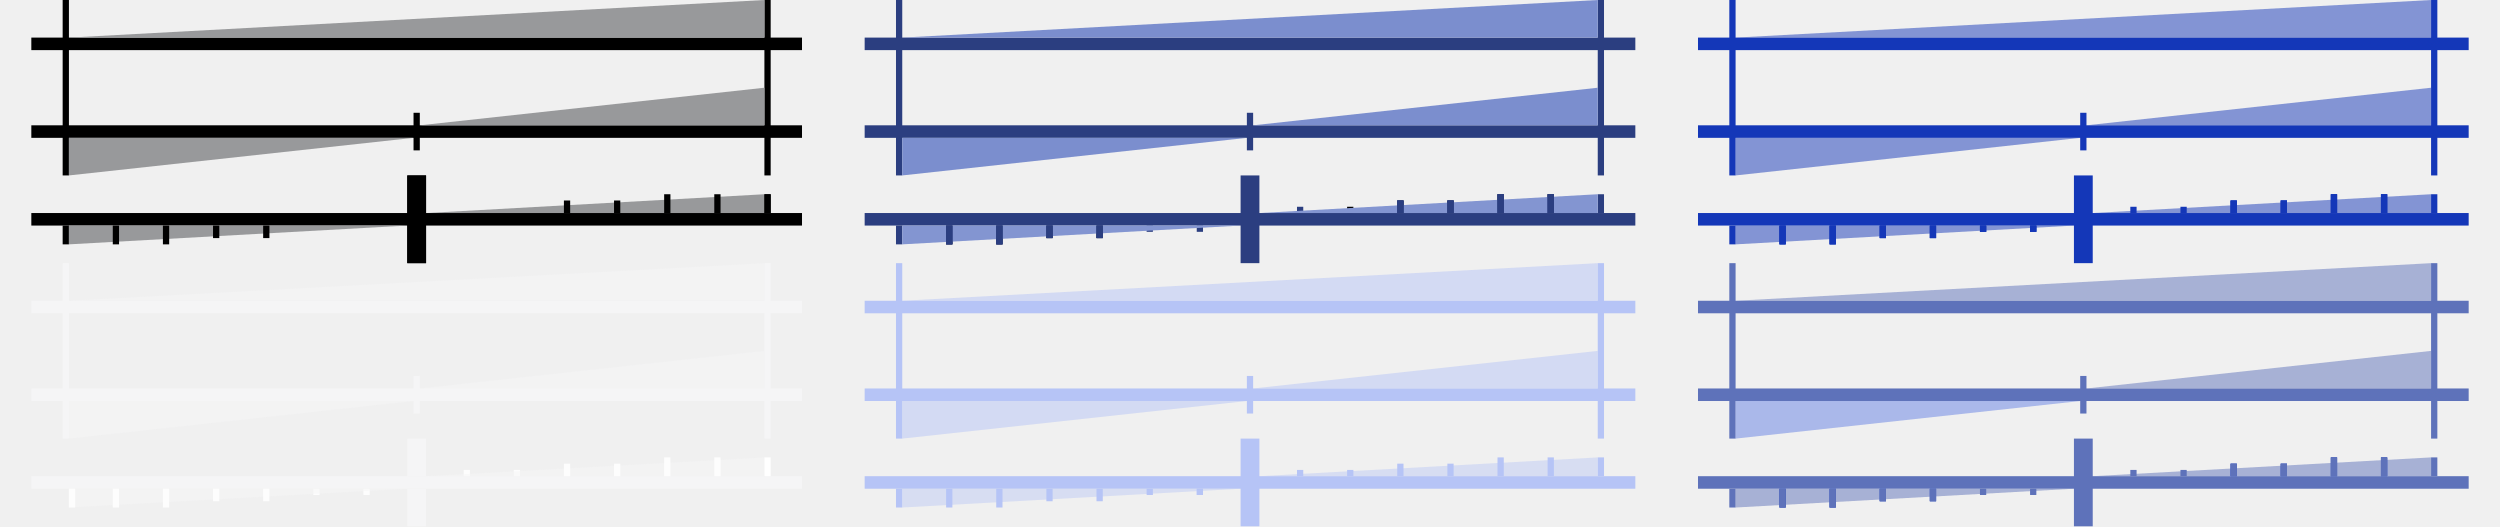
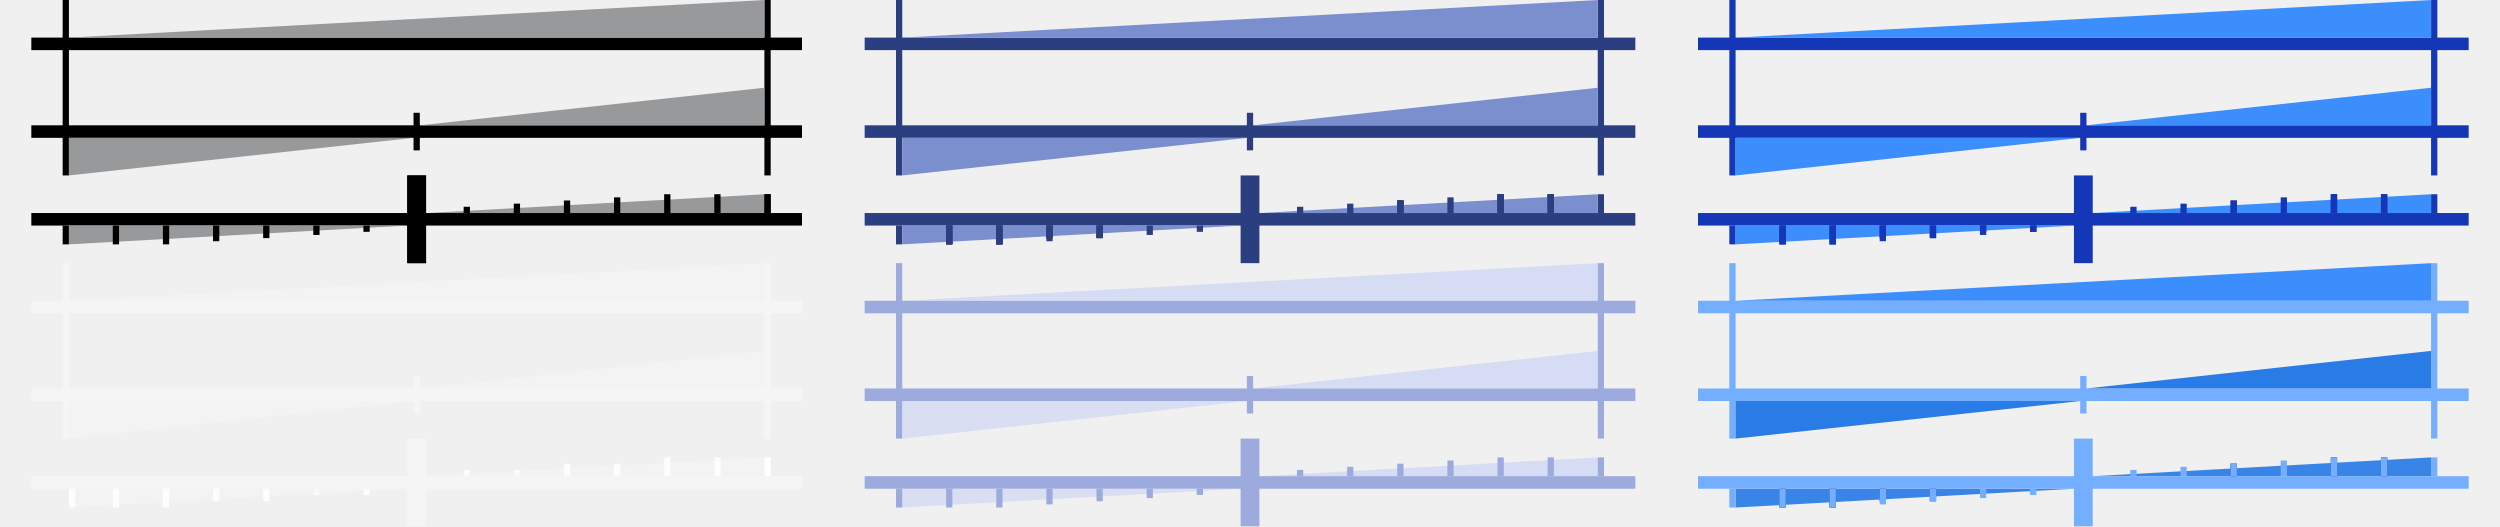
- <svg xmlns="http://www.w3.org/2000/svg" width="399px" height="84px" viewBox="0 0 399 84" version="1.1">
+ <svg xmlns="http://www.w3.org/2000/svg" width="399px" height="84px" viewBox="0 0 399 84" version="1.1" id="svg435">
+   <defs id="defs439" />
  <g id="bmp00154" stroke="none" stroke-width="1" fill="none" fill-rule="evenodd">
-     <polygon id="Triangle" fill="#5E72BA" opacity="0.5" points="334 76 388 73 388 76" />
-     <polygon id="Triangle" fill="#5E72BA" opacity="0.5" points="331 78 277 81 277 78" />
-     <polygon id="Triangle" fill="#B6C4F6" opacity="0.424" points="201 76 255 73 255 76" />
-     <polygon id="Triangle" fill="#B6C4F6" opacity="0.424" points="198 78 144 81 144 78" />
+     <polygon id="Triangle" fill="#297be6" opacity="0.7" points="334 76 388 73 388 76" style="opacity:0.92" />
+     <polygon id="polygon3" fill="#297be6" opacity="0.7" points="331 78 277 81 277 78" style="opacity:0.92" />
+     <polygon id="polygon5" fill="#B6C4F6" opacity="0.424" points="201 76 255 73 255 76" style="opacity:0.45" />
+     <polygon id="polygon7" fill="#B6C4F6" opacity="0.424" points="198 78 144 81 144 78" style="opacity:0.4" />
    <rect id="Rectangle" fill="#000000" x="10" y="36" width="1" height="3" />
-     <rect id="Rectangle" fill="#000000" x="5" y="34" width="123" height="2" />
-     <polygon id="Triangle" fill="#98999B" points="68 34 122 31 122 34" />
-     <polygon id="Triangle" fill="#98999B" points="65 36 11 39 11 36" />
-     <rect id="Rectangle" fill="#000000" x="65" y="28" width="3" height="14" />
-     <rect id="Rectangle" fill="#000000" x="18" y="36" width="1" height="3" />
-     <rect id="Rectangle" fill="#000000" x="26" y="36" width="1" height="3" />
-     <rect id="Rectangle" fill="#000000" x="34" y="36" width="1" height="2" />
-     <rect id="Rectangle" fill="#000000" x="42" y="36" width="1" height="2" />
-     <rect id="Rectangle" fill="#000000" x="90" y="32" width="1" height="2" />
-     <rect id="Rectangle" fill="#000000" x="98" y="32" width="1" height="2" />
-     <rect id="Rectangle" fill="#000000" x="106" y="31" width="1" height="3" />
-     <rect id="Rectangle" fill="#000000" x="114" y="31" width="1" height="3" />
-     <rect id="Rectangle" fill="#000000" x="122" y="31" width="1" height="3" />
-     <rect id="Rectangle" fill="#000000" x="65" y="28" width="3" height="14" />
-     <rect id="Rectangle" fill="#000000" x="122" y="31" width="1" height="3" />
-     <rect id="Rectangle" fill="#000000" x="5" y="20" width="123" height="2" />
-     <rect id="Rectangle" fill="#000000" x="66" y="18" width="1" height="6" />
-     <rect id="Rectangle" fill="#000000" x="122" y="0" width="1" height="28" />
-     <rect id="Rectangle" fill="#000000" x="5" y="6" width="123" height="2" />
-     <rect id="Rectangle" fill="#000000" x="10" y="0" width="1" height="28" />
-     <polygon id="Triangle" fill="#98999B" transform="translate(66.5, 3) rotate(-90) translate(-66.5, -3) " points="63.5 -52.5 69.5 58.5 63.5 58.5" />
-     <polygon id="Triangle" fill="#98999B" transform="translate(94.5, 17) rotate(-90) translate(-94.5, -17) " points="91.5 -10.5 97.5 44.5 91.5 44.5" />
-     <polygon id="Triangle" fill="#98999B" transform="translate(38.5, 25) rotate(-270) translate(-38.5, -25) " points="35.5 -2.5 41.5 52.5 35.5 52.5" />
-     <rect id="Rectangle" fill-opacity="0.854" fill="#FFFFFF" x="50" y="78" width="1" height="1" />
-     <rect id="Rectangle" fill-opacity="0.854" fill="#FFFFFF" x="58" y="78" width="1" height="1" />
-     <rect id="Rectangle" fill-opacity="0.854" fill="#FFFFFF" x="74" y="75" width="1" height="1" />
-     <rect id="Rectangle" fill-opacity="0.854" fill="#FFFFFF" x="82" y="75" width="1" height="1" />
-     <rect id="Rectangle" fill="#F5F5F6" x="5" y="76" width="123" height="2" />
-     <rect id="Rectangle" fill="#F5F5F6" x="65" y="70" width="3" height="6" />
-     <rect id="Rectangle" fill="#F5F5F6" x="65" y="78" width="3" height="6" />
-     <polygon id="Triangle" fill="#F5F5F6" opacity="0.504" points="68 76 122 73 122 76" />
-     <polygon id="Triangle" fill="#F5F5F6" opacity="0.504" points="65 78 11 81 11 78" />
-     <rect id="Rectangle" fill-opacity="0.854" fill="#FFFFFF" x="18" y="78" width="1" height="3" />
-     <rect id="Rectangle" fill-opacity="0.854" fill="#FFFFFF" x="11" y="78" width="1" height="3" />
-     <rect id="Rectangle" fill-opacity="0.854" fill="#FFFFFF" x="26" y="78" width="1" height="3" />
-     <rect id="Rectangle" fill-opacity="0.854" fill="#FFFFFF" x="34" y="78" width="1" height="2" />
-     <rect id="Rectangle" fill-opacity="0.854" fill="#FFFFFF" x="42" y="78" width="1" height="2" />
-     <rect id="Rectangle" fill-opacity="0.854" fill="#FFFFFF" x="90" y="74" width="1" height="2" />
-     <rect id="Rectangle" fill-opacity="0.854" fill="#FFFFFF" x="98" y="74" width="1" height="2" />
-     <rect id="Rectangle" fill-opacity="0.854" fill="#FFFFFF" x="106" y="73" width="1" height="3" />
-     <rect id="Rectangle" fill-opacity="0.854" fill="#FFFFFF" x="114" y="73" width="1" height="3" />
-     <rect id="Rectangle" fill="#FFFFFF" x="122" y="73" width="1" height="3" />
-     <rect id="Rectangle" fill="#F5F5F6" x="5" y="62" width="123" height="2" />
-     <rect id="Rectangle" fill="#F5F5F6" x="66" y="60" width="1" height="6" />
-     <rect id="Rectangle" fill="#F5F5F6" x="122" y="42" width="1" height="28" />
-     <rect id="Rectangle" fill="#F5F5F6" x="5" y="48" width="123" height="2" />
-     <rect id="Rectangle" fill="#F5F5F6" x="10" y="42" width="1" height="28" />
-     <polygon id="Triangle" fill="#F5F5F6" opacity="0.504" transform="translate(66.5, 45) rotate(-90) translate(-66.5, -45) " points="63.5 -10.5 69.5 100.5 63.5 100.5" />
-     <polygon id="Triangle" fill="#F5F5F6" opacity="0.504" transform="translate(94.5, 59) rotate(-90) translate(-94.5, -59) " points="91.5 31.5 97.5 86.5 91.5 86.5" />
-     <polygon id="Triangle" fill="#F5F5F6" opacity="0.504" transform="translate(38.5, 67) rotate(-270) translate(-38.5, -67) " points="35.5 39.5 41.5 94.5 35.5 94.5" />
-     <rect id="Rectangle" fill="#2B3E80" x="143" y="36" width="1" height="3" />
-     <rect id="Rectangle" fill="#2B3E80" x="183" y="36" width="1" height="1" />
-     <rect id="Rectangle" fill="#2B3E80" x="191" y="36" width="1" height="1" />
-     <rect id="Rectangle" fill="#2B3E80" x="207" y="33" width="1" height="1" />
-     <rect id="Rectangle" fill="#000000" x="215" y="33" width="1" height="1" />
-     <rect id="Rectangle" fill="#2B3E80" x="138" y="34" width="123" height="2" />
-     <rect id="Rectangle" fill="#2B3E80" x="198" y="28" width="3" height="14" />
-     <rect id="Rectangle" fill="#000000" x="151" y="36" width="1" height="3" />
-     <rect id="Rectangle" fill="#000000" x="159" y="36" width="1" height="3" />
-     <rect id="Rectangle" fill="#000000" x="167" y="36" width="1" height="2" />
-     <rect id="Rectangle" fill="#000000" x="175" y="36" width="1" height="2" />
-     <rect id="Rectangle" fill="#000000" x="223" y="32" width="1" height="2" />
-     <rect id="Rectangle" fill="#000000" x="231" y="32" width="1" height="2" />
-     <rect id="Rectangle" fill="#000000" x="239" y="31" width="1" height="3" />
-     <rect id="Rectangle" fill="#000000" x="247" y="31" width="1" height="3" />
-     <rect id="Rectangle" fill="#2B3E80" x="255" y="31" width="1" height="3" />
-     <polygon id="Triangle" fill="#8395D1" points="201 34 255 31 255 34" />
-     <polygon id="Triangle" fill="#8395D1" points="198 36 144 39 144 36" />
-     <rect id="Rectangle" fill="#2B3E80" x="138" y="20" width="123" height="2" />
-     <rect id="Rectangle" fill="#2B3E80" x="199" y="18" width="1" height="6" />
-     <rect id="Rectangle" fill="#2B3E80" x="255" y="0" width="1" height="28" />
-     <rect id="Rectangle" fill="#2B3E80" x="138" y="6" width="123" height="2" />
-     <rect id="Rectangle" fill="#2B3E80" x="143" y="0" width="1" height="28" />
-     <polygon id="Triangle" fill="#7B8ECE" transform="translate(199.5, 3) rotate(-90) translate(-199.5, -3) " points="196.5 -52.5 202.5 58.5 196.5 58.5" />
-     <polygon id="Triangle" fill="#7B8ECE" transform="translate(227.5, 17) rotate(-90) translate(-227.5, -17) " points="224.5 -10.5 230.5 44.5 224.5 44.5" />
-     <polygon id="Triangle" fill="#7B8ECE" transform="translate(171.5, 25) rotate(-270) translate(-171.5, -25) " points="168.5 -2.5 174.5 52.5 168.5 52.5" />
-     <rect id="Rectangle" fill="#B6C4F6" x="143" y="78" width="1" height="3" />
-     <rect id="Rectangle" fill="#C1CEFF" x="191" y="78" width="1" height="1" />
-     <rect id="Rectangle" fill="#B6C4F6" x="207" y="75" width="1" height="1" />
-     <rect id="Rectangle" fill="#B6C4F6" x="215" y="75" width="1" height="1" />
-     <rect id="Rectangle" fill="#B6C4F6" x="138" y="76" width="123" height="2" />
-     <rect id="Rectangle" fill="#B6C4F6" x="198" y="70" width="3" height="14" />
-     <rect id="Rectangle" fill="#B6C4F6" x="255" y="73" width="1" height="3" />
-     <rect id="Rectangle" fill="#B6C4F6" x="151" y="78" width="1" height="3" />
-     <rect id="Rectangle" fill="#B6C4F6" x="159" y="78" width="1" height="3" />
-     <rect id="Rectangle" fill="#B6C4F6" x="167" y="78" width="1" height="2" />
-     <rect id="Rectangle" fill="#B6C4F6" x="175" y="78" width="1" height="2" />
-     <rect id="Rectangle" fill="#B6C4F6" x="191" y="78" width="1" height="1" />
-     <rect id="Rectangle" fill="#B6C4F6" x="183" y="78" width="1" height="1" />
-     <rect id="Rectangle" fill="#B6C4F6" x="223" y="74" width="1" height="2" />
-     <rect id="Rectangle" fill="#B6C4F6" x="231" y="74" width="1" height="2" />
-     <rect id="Rectangle" fill="#B6C4F6" x="239" y="73" width="1" height="3" />
-     <rect id="Rectangle" fill="#B6C4F6" x="247" y="73" width="1" height="3" />
-     <rect id="Rectangle" fill="#B6C4F6" x="138" y="62" width="123" height="2" />
-     <rect id="Rectangle" fill="#B6C4F6" x="199" y="60" width="1" height="6" />
-     <rect id="Rectangle" fill="#B6C4F6" x="255" y="42" width="1" height="28" />
-     <rect id="Rectangle" fill="#B6C4F6" x="138" y="48" width="123" height="2" />
-     <rect id="Rectangle" fill="#B6C4F6" x="143" y="42" width="1" height="28" />
-     <polygon id="Triangle" fill="#B6C4F6" opacity="0.498" transform="translate(199.5, 45) rotate(-90) translate(-199.5, -45) " points="196.5 -10.5 202.5 100.5 196.5 100.5" />
-     <polygon id="Triangle" fill="#B6C4F6" opacity="0.498" transform="translate(227.5, 59) rotate(-90) translate(-227.5, -59) " points="224.5 31.5 230.5 86.5 224.5 86.5" />
-     <polygon id="Triangle" fill="#B6C4F6" opacity="0.498" transform="translate(171.5, 67) rotate(-270) translate(-171.5, -67) " points="168.5 39.5 174.5 94.5 168.5 94.5" />
-     <rect id="Rectangle" fill="#5E72BA" x="276" y="78" width="1" height="3" />
-     <rect id="Rectangle" fill="#5E72BA" x="388" y="73" width="1" height="3" />
-     <rect id="Rectangle" fill="#5E72BA" x="316" y="78" width="1" height="1" />
-     <rect id="Rectangle" fill="#5E72BA" x="324" y="78" width="1" height="1" />
-     <rect id="Rectangle" fill="#5E72BA" x="340" y="75" width="1" height="1" />
-     <rect id="Rectangle" fill="#5E72BA" x="348" y="75" width="1" height="1" />
-     <rect id="Rectangle" fill="#5E72BA" x="271" y="76" width="123" height="2" />
-     <rect id="Rectangle" fill="#5E72BA" x="271" y="62" width="123" height="2" />
-     <rect id="Rectangle" fill="#5E72BA" x="332" y="60" width="1" height="6" />
-     <rect id="Rectangle" fill="#5E72BA" x="388" y="42" width="1" height="28" />
-     <rect id="Rectangle" fill="#5E72BA" x="271" y="48" width="123" height="2" />
-     <rect id="Rectangle" fill="#5E72BA" x="276" y="42" width="1" height="28" />
-     <polygon id="Triangle" fill="#5E72BA" opacity="0.5" transform="translate(332.5, 45) rotate(-90) translate(-332.5, -45) " points="329.5 -10.5 335.5 100.5 329.5 100.5" />
-     <polygon id="Triangle" fill="#5E72BA" opacity="0.5" transform="translate(360.5, 59) rotate(-90) translate(-360.5, -59) " points="357.5 31.5 363.5 86.5 357.5 86.5" />
-     <polygon id="Triangle" fill="#637FE3" opacity="0.5" transform="translate(304.5, 67) rotate(-270) translate(-304.5, -67) " points="301.5 39.5 307.5 94.5 301.5 94.5" />
-     <rect id="Rectangle" fill="#1437B8" x="276" y="36" width="1" height="3" />
-     <rect id="Rectangle" fill="#C1CEFF" x="324" y="36" width="1" height="1" />
-     <rect id="Rectangle" fill="#1437B8" x="340" y="33" width="1" height="1" />
-     <rect id="Rectangle" fill="#1437B8" x="348" y="33" width="1" height="1" />
-     <rect id="Rectangle" fill="#1437B8" x="271" y="34" width="123" height="2" />
-     <rect id="Rectangle" fill="#1437B8" x="331" y="28" width="3" height="14" />
-     <rect id="Rectangle" fill="#5E72BA" x="331" y="70" width="3" height="14" />
-     <rect id="Rectangle" fill="#1437B8" x="388" y="31" width="1" height="3" />
-     <polygon id="Triangle" fill="#1437B8" opacity="0.494" points="334 34 388 31 388 34" />
-     <polygon id="Triangle" fill="#1437B8" opacity="0.494" points="331 36 277 39 277 36" />
-     <rect id="Rectangle" fill="#1437B8" x="271" y="20" width="123" height="2" />
-     <rect id="Rectangle" fill="#1437B8" x="332" y="18" width="1" height="6" />
-     <rect id="Rectangle" fill="#1437B8" x="388" y="0" width="1" height="28" />
-     <rect id="Rectangle" fill="#1437B8" x="271" y="6" width="123" height="2" />
-     <rect id="Rectangle" fill="#1437B8" x="276" y="0" width="1" height="28" />
-     <polygon id="Triangle" fill="#1437B8" opacity="0.494" transform="translate(332.5, 3) rotate(-90) translate(-332.5, -3) " points="329.5 -52.5 335.5 58.5 329.5 58.5" />
-     <polygon id="Triangle" fill="#1437B8" opacity="0.494" transform="translate(360.5, 17) rotate(-90) translate(-360.5, -17) " points="357.5 -10.5 363.5 44.5 357.5 44.5" />
-     <polygon id="Triangle" fill="#1437B8" opacity="0.494" transform="translate(304.5, 25) rotate(-270) translate(-304.5, -25) " points="301.5 -2.5 307.5 52.5 301.5 52.5" />
-     <rect id="Rectangle" fill="#1437B8" x="284" y="36" width="1" height="3" />
-     <rect id="Rectangle" fill="#1437B8" x="292" y="36" width="1" height="3" />
-     <rect id="Rectangle" fill="#1437B8" x="300" y="36" width="1" height="2" />
-     <rect id="Rectangle" fill="#1437B8" x="308" y="36" width="1" height="2" />
-     <rect id="Rectangle" fill="#1437B8" x="324" y="36" width="1" height="1" />
-     <rect id="Rectangle" fill="#1437B8" x="316" y="36" width="1" height="1" />
-     <rect id="Rectangle" fill="#1437B8" x="356" y="32" width="1" height="2" />
-     <rect id="Rectangle" fill="#1437B8" x="364" y="32" width="1" height="2" />
-     <rect id="Rectangle" fill="#1437B8" x="372" y="31" width="1" height="3" />
-     <rect id="Rectangle" fill="#1437B8" x="380" y="31" width="1" height="3" />
-     <rect id="Rectangle" fill="#1437B8" x="284" y="36" width="1" height="3" />
-     <rect id="Rectangle" fill="#1437B8" x="292" y="36" width="1" height="3" />
-     <rect id="Rectangle" fill="#1437B8" x="300" y="36" width="1" height="2" />
-     <rect id="Rectangle" fill="#1437B8" x="308" y="36" width="1" height="2" />
-     <rect id="Rectangle" fill="#1437B8" x="324" y="36" width="1" height="1" />
-     <rect id="Rectangle" fill="#1437B8" x="316" y="36" width="1" height="1" />
-     <rect id="Rectangle" fill="#1437B8" x="356" y="32" width="1" height="2" />
-     <rect id="Rectangle" fill="#1437B8" x="364" y="32" width="1" height="2" />
-     <rect id="Rectangle" fill="#1437B8" x="372" y="31" width="1" height="3" />
-     <rect id="Rectangle" fill="#1437B8" x="380" y="31" width="1" height="3" />
-     <rect id="Rectangle" fill="#1437B8" x="284" y="36" width="1" height="3" />
-     <rect id="Rectangle" fill="#1437B8" x="292" y="36" width="1" height="3" />
-     <rect id="Rectangle" fill="#1437B8" x="300" y="36" width="1" height="2" />
-     <rect id="Rectangle" fill="#1437B8" x="308" y="36" width="1" height="2" />
-     <rect id="Rectangle" fill="#1437B8" x="324" y="36" width="1" height="1" />
-     <rect id="Rectangle" fill="#1437B8" x="316" y="36" width="1" height="1" />
-     <rect id="Rectangle" fill="#1437B8" x="356" y="32" width="1" height="2" />
-     <rect id="Rectangle" fill="#1437B8" x="364" y="32" width="1" height="2" />
-     <rect id="Rectangle" fill="#1437B8" x="372" y="31" width="1" height="3" />
-     <rect id="Rectangle" fill="#1437B8" x="380" y="31" width="1" height="3" />
-     <rect id="Rectangle" fill="#2B3E80" x="151" y="36" width="1" height="3" />
-     <rect id="Rectangle" fill="#2B3E80" x="159" y="36" width="1" height="3" />
-     <rect id="Rectangle" fill="#2B3E80" x="167" y="36" width="1" height="2" />
-     <rect id="Rectangle" fill="#2B3E80" x="175" y="36" width="1" height="2" />
-     <rect id="Rectangle" fill="#2B3E80" x="223" y="32" width="1" height="2" />
-     <rect id="Rectangle" fill="#2B3E80" x="231" y="32" width="1" height="2" />
-     <rect id="Rectangle" fill="#2B3E80" x="239" y="31" width="1" height="3" />
-     <rect id="Rectangle" fill="#2B3E80" x="247" y="31" width="1" height="3" />
-     <rect id="Rectangle" fill="#2B3E80" x="151" y="36" width="1" height="3" />
-     <rect id="Rectangle" fill="#2B3E80" x="159" y="36" width="1" height="3" />
-     <rect id="Rectangle" fill="#2B3E80" x="167" y="36" width="1" height="2" />
-     <rect id="Rectangle" fill="#2B3E80" x="175" y="36" width="1" height="2" />
-     <rect id="Rectangle" fill="#2B3E80" x="223" y="32" width="1" height="2" />
-     <rect id="Rectangle" fill="#2B3E80" x="231" y="32" width="1" height="2" />
-     <rect id="Rectangle" fill="#2B3E80" x="239" y="31" width="1" height="3" />
-     <rect id="Rectangle" fill="#2B3E80" x="247" y="31" width="1" height="3" />
-     <rect id="Rectangle" fill="#2B3E80" x="151" y="36" width="1" height="3" />
-     <rect id="Rectangle" fill="#2B3E80" x="159" y="36" width="1" height="3" />
-     <rect id="Rectangle" fill="#2B3E80" x="167" y="36" width="1" height="2" />
-     <rect id="Rectangle" fill="#2B3E80" x="175" y="36" width="1" height="2" />
-     <rect id="Rectangle" fill="#2B3E80" x="223" y="32" width="1" height="2" />
-     <rect id="Rectangle" fill="#2B3E80" x="231" y="32" width="1" height="2" />
-     <rect id="Rectangle" fill="#2B3E80" x="239" y="31" width="1" height="3" />
-     <rect id="Rectangle" fill="#2B3E80" x="247" y="31" width="1" height="3" />
-     <rect id="Rectangle" fill="#405CBF" x="284" y="78" width="1" height="3" />
-     <rect id="Rectangle" fill="#405CBF" x="292" y="78" width="1" height="3" />
-     <rect id="Rectangle" fill="#405CBF" x="300" y="78" width="1" height="2" />
-     <rect id="Rectangle" fill="#405CBF" x="308" y="78" width="1" height="2" />
-     <rect id="Rectangle" fill="#405CBF" x="356" y="74" width="1" height="2" />
-     <rect id="Rectangle" fill="#405CBF" x="364" y="74" width="1" height="2" />
-     <rect id="Rectangle" fill="#405CBF" x="372" y="73" width="1" height="3" />
-     <rect id="Rectangle" fill="#405CBF" x="380" y="73" width="1" height="3" />
-     <rect id="Rectangle" fill="#405CBF" x="284" y="78" width="1" height="3" />
-     <rect id="Rectangle" fill="#405CBF" x="292" y="78" width="1" height="3" />
-     <rect id="Rectangle" fill="#405CBF" x="300" y="78" width="1" height="2" />
-     <rect id="Rectangle" fill="#405CBF" x="308" y="78" width="1" height="2" />
-     <rect id="Rectangle" fill="#405CBF" x="356" y="74" width="1" height="2" />
-     <rect id="Rectangle" fill="#405CBF" x="364" y="74" width="1" height="2" />
-     <rect id="Rectangle" fill="#405CBF" x="372" y="73" width="1" height="3" />
-     <rect id="Rectangle" fill="#405CBF" x="380" y="73" width="1" height="3" />
-     <rect id="Rectangle" fill="#5E72BA" x="284" y="78" width="1" height="3" />
-     <rect id="Rectangle" fill="#5E72BA" x="292" y="78" width="1" height="3" />
-     <rect id="Rectangle" fill="#5E72BA" x="300" y="78" width="1" height="2" />
-     <rect id="Rectangle" fill="#5E72BA" x="308" y="78" width="1" height="2" />
-     <rect id="Rectangle" fill="#5E72BA" x="356" y="74" width="1" height="2" />
-     <rect id="Rectangle" fill="#5E72BA" x="364" y="74" width="1" height="2" />
-     <rect id="Rectangle" fill="#5E72BA" x="372" y="73" width="1" height="3" />
-     <rect id="Rectangle" fill="#5E72BA" x="380" y="73" width="1" height="3" />
+     <rect id="rect10" fill="#000000" x="5" y="34" width="123" height="2" />
+     <polygon id="polygon12" fill="#98999B" points="68 34 122 31 122 34" />
+     <polygon id="polygon14" fill="#98999B" points="65 36 11 39 11 36" />
+     <rect id="rect16" fill="#000000" x="65" y="28" width="3" height="14" />
+     <rect id="rect18" fill="#000000" x="18" y="36" width="1" height="3" />
+     <rect id="rect20" fill="#000000" x="26" y="36" width="1" height="3" />
+     <rect id="rect22" x="34" y="36" width="1" height="2.5" style="fill:#000000" />
+     <rect id="rect24" fill="#000000" x="42" y="36" width="1" height="2" />
+     <rect id="rect26" fill="#000000" x="90" y="32" width="1" height="2" />
+     <rect id="rect28" x="98" y="31.5" width="1" height="2.5" style="fill:#000000" />
+     <rect id="rect30" fill="#000000" x="106" y="31" width="1" height="3" />
+     <rect id="rect32" fill="#000000" x="114" y="31" width="1" height="3" />
+     <rect id="rect34" fill="#000000" x="122" y="31" width="1" height="3" />
+     <rect id="rect36" fill="#000000" x="65" y="28" width="3" height="14" />
+     <rect id="rect38" fill="#000000" x="122" y="31" width="1" height="3" />
+     <rect id="rect40" fill="#000000" x="5" y="20" width="123" height="2" />
+     <rect id="rect42" fill="#000000" x="66" y="18" width="1" height="6" />
+     <rect id="rect44" fill="#000000" x="122" y="0" width="1" height="28" />
+     <rect id="rect46" fill="#000000" x="5" y="6" width="123" height="2" />
+     <rect id="rect48" fill="#000000" x="10" y="0" width="1" height="28" />
+     <polygon id="polygon50" fill="#98999B" transform="translate(66.5, 3) rotate(-90) translate(-66.5, -3) " points="63.5 -52.5 69.5 58.5 63.5 58.5" />
+     <polygon id="polygon52" fill="#98999B" transform="translate(94.5, 17) rotate(-90) translate(-94.5, -17) " points="91.5 -10.5 97.5 44.5 91.5 44.5" />
+     <polygon id="polygon54" fill="#98999B" transform="translate(38.5, 25) rotate(-270) translate(-38.5, -25) " points="35.5 -2.5 41.5 52.5 35.5 52.5" />
+     <rect id="rect56" fill-opacity="0.854" fill="#FFFFFF" x="50" y="78" width="1" height="1" />
+     <rect id="rect58" fill-opacity="0.854" fill="#FFFFFF" x="58" y="78" width="1" height="1" />
+     <rect id="rect60" fill-opacity="0.854" fill="#FFFFFF" x="74" y="75" width="1" height="1" />
+     <rect id="rect62" fill-opacity="0.854" fill="#FFFFFF" x="82" y="75" width="1" height="1" />
+     <rect id="rect64" fill="#F5F5F6" x="5" y="76" width="123" height="2" />
+     <rect id="rect66" fill="#F5F5F6" x="65" y="70" width="3" height="6" />
+     <rect id="rect68" fill="#F5F5F6" x="65" y="78" width="3" height="6" />
+     <polygon id="polygon70" fill="#F5F5F6" opacity="0.504" points="68 76 122 73 122 76" />
+     <polygon id="polygon72" fill="#F5F5F6" opacity="0.504" points="65 78 11 81 11 78" />
+     <rect id="rect74" fill-opacity="0.854" fill="#FFFFFF" x="18" y="78" width="1" height="3" />
+     <rect id="rect76" fill-opacity="0.854" fill="#FFFFFF" x="11" y="78" width="1" height="3" />
+     <rect id="rect78" fill-opacity="0.854" fill="#FFFFFF" x="26" y="78" width="1" height="3" />
+     <rect id="rect80" fill-opacity="0.854" fill="#FFFFFF" x="34" y="78" width="1" height="2" />
+     <rect id="rect82" fill-opacity="0.854" fill="#FFFFFF" x="42" y="78" width="1" height="2" />
+     <rect id="rect84" fill-opacity="0.854" fill="#FFFFFF" x="90" y="74" width="1" height="2" />
+     <rect id="rect86" fill-opacity="0.854" fill="#FFFFFF" x="98" y="74" width="1" height="2" />
+     <rect id="rect88" fill-opacity="0.854" fill="#FFFFFF" x="106" y="73" width="1" height="3" />
+     <rect id="rect90" fill-opacity="0.854" fill="#FFFFFF" x="114" y="73" width="1" height="3" />
+     <rect id="rect92" fill="#FFFFFF" x="122" y="73" width="1" height="3" />
+     <rect id="rect94" fill="#F5F5F6" x="5" y="62" width="123" height="2" />
+     <rect id="rect96" fill="#F5F5F6" x="66" y="60" width="1" height="6" />
+     <rect id="rect98" fill="#F5F5F6" x="122" y="42" width="1" height="28" />
+     <rect id="rect100" fill="#F5F5F6" x="5" y="48" width="123" height="2" />
+     <rect id="rect102" fill="#F5F5F6" x="10" y="42" width="1" height="28" />
+     <polygon id="polygon104" fill="#F5F5F6" opacity="0.504" transform="translate(66.5, 45) rotate(-90) translate(-66.5, -45) " points="63.5 -10.5 69.5 100.5 63.5 100.5" />
+     <polygon id="polygon106" fill="#F5F5F6" opacity="0.504" transform="translate(94.5, 59) rotate(-90) translate(-94.5, -59) " points="91.5 31.5 97.5 86.5 91.5 86.5" />
+     <polygon id="polygon108" fill="#F5F5F6" opacity="0.504" transform="translate(38.5, 67) rotate(-270) translate(-38.5, -67) " points="35.5 39.5 41.5 94.5 35.5 94.5" />
+     <rect id="rect110" fill="#2B3E80" x="143" y="36" width="1" height="3" />
+     <rect id="rect120" fill="#2B3E80" x="138" y="34" width="123" height="2" />
+     <rect id="rect122" fill="#2B3E80" x="198" y="28" width="3" height="14" />
+     <rect id="rect124" fill="#000000" x="151" y="36" width="1" height="3" />
+     <rect id="rect126" fill="#000000" x="159" y="36" width="1" height="3" />
+     <rect id="rect128" fill="#000000" x="167" y="36" width="1" height="2" />
+     <rect id="rect130" fill="#000000" x="175" y="36" width="1" height="2" />
+     <rect id="rect132" fill="#000000" x="223" y="32" width="1" height="2" />
+     <rect id="rect136" fill="#000000" x="239" y="31" width="1" height="3" />
+     <rect id="rect138" fill="#000000" x="247" y="31" width="1" height="3" />
+     <rect id="rect140" fill="#2B3E80" x="255" y="31" width="1" height="3" />
+     <polygon id="polygon142" fill="#8395D1" points="201 34 255 31 255 34" style="fill:#7b8ece;fill-opacity:1" />
+     <polygon id="polygon144" fill="#8395D1" points="198 36 144 39 144 36" style="fill:#7b8ece;fill-opacity:1" />
+     <rect id="rect114" fill="#2B3E80" x="191" y="36" width="1" height="1" />
+     <rect id="rect112" x="183" y="36" width="1" height="1.5" style="fill:#2b3e80" />
+     <rect id="rect146" fill="#2B3E80" x="138" y="20" width="123" height="2" />
+     <rect id="rect116" fill="#2B3E80" x="207" y="33" width="1" height="1" />
+     <rect id="rect148" fill="#2B3E80" x="199" y="18" width="1" height="6" />
+     <rect id="rect150" fill="#2B3E80" x="255" y="0" width="1" height="28" />
+     <rect id="rect152" fill="#2B3E80" x="138" y="6" width="123" height="2" />
+     <rect id="rect154" fill="#2B3E80" x="143" y="0" width="1" height="28" />
+     <polygon id="polygon156" fill="#7B8ECE" transform="translate(199.5, 3) rotate(-90) translate(-199.5, -3) " points="196.5 -52.5 202.5 58.5 196.5 58.5" style="fill:#7b8ece;fill-opacity:1" />
+     <polygon id="polygon158" fill="#7B8ECE" transform="translate(227.5, 17) rotate(-90) translate(-227.5, -17) " points="224.5 -10.5 230.5 44.5 224.5 44.5" style="fill:#7b8ece;fill-opacity:1" />
+     <polygon id="polygon160" fill="#7B8ECE" transform="translate(171.5, 25) rotate(-270) translate(-171.5, -25) " points="168.5 -2.5 174.5 52.5 168.5 52.5" style="fill:#7b8ece;fill-opacity:1" />
+     <rect id="rect162" fill="#B6C4F6" x="143" y="78" width="1" height="3" style="fill:#9daadd;fill-opacity:1" />
+     <rect id="rect164" fill="#C1CEFF" x="191" y="78" width="1" height="1" />
+     <rect id="rect166" fill="#B6C4F6" x="207" y="75" width="1" height="1" style="fill:#9daadd;fill-opacity:1" />
+     <rect id="rect168" x="215" y="74.5" width="1" height="1.5" style="fill:#9daadd;fill-opacity:1" />
+     <rect id="rect170" fill="#B6C4F6" x="138" y="76" width="123" height="2" style="fill:#9daadd;fill-opacity:1" />
+     <rect id="rect172" fill="#B6C4F6" x="198" y="70" width="3" height="14" style="fill:#9daadd;fill-opacity:1" />
+     <rect id="rect174" fill="#B6C4F6" x="255" y="73" width="1" height="3" style="fill:#9daadd;fill-opacity:1" />
+     <rect id="rect176" fill="#B6C4F6" x="151" y="78" width="1" height="3" style="fill:#9daadd;fill-opacity:1" />
+     <rect id="rect178" fill="#B6C4F6" x="159" y="78" width="1" height="3" style="fill:#9daadd;fill-opacity:1" />
+     <rect id="rect180" x="167" y="78" width="1" height="2.5" style="fill:#9daadd;fill-opacity:1" />
+     <rect id="rect182" fill="#B6C4F6" x="175" y="78" width="1" height="2" style="fill:#9daadd;fill-opacity:1" />
+     <rect id="rect184" fill="#B6C4F6" x="191" y="78" width="1" height="1" style="fill:#9daadd;fill-opacity:1" />
+     <rect id="rect186" x="183" y="78" width="1" height="1.5" style="fill:#9daadd;fill-opacity:1" />
+     <rect id="rect188" fill="#B6C4F6" x="223" y="74" width="1" height="2" style="fill:#9daadd;fill-opacity:1" />
+     <rect id="rect190" x="231" y="73.5" width="1" height="2.5" style="fill:#9daadd;fill-opacity:1" />
+     <rect id="rect192" fill="#B6C4F6" x="239" y="73" width="1" height="3" style="fill:#9daadd;fill-opacity:1" />
+     <rect id="rect194" fill="#B6C4F6" x="247" y="73" width="1" height="3" style="fill:#9daadd;fill-opacity:1" />
+     <rect id="rect196" fill="#B6C4F6" x="138" y="62" width="123" height="2" style="fill:#9daadd;fill-opacity:1" />
+     <rect id="rect198" fill="#B6C4F6" x="199" y="60" width="1" height="6" style="fill:#9daadd;fill-opacity:1" />
+     <rect id="rect200" fill="#B6C4F6" x="255" y="42" width="1" height="28" style="fill:#9daadd;fill-opacity:1" />
+     <rect id="rect202" fill="#B6C4F6" x="138" y="48" width="123" height="2" style="fill:#9daadd;fill-opacity:1" />
+     <rect id="rect204" fill="#B6C4F6" x="143" y="42" width="1" height="28" style="fill:#9daadd;fill-opacity:1" />
+     <polygon id="polygon206" fill="#B6C4F6" opacity="0.498" transform="translate(199.5, 45) rotate(-90) translate(-199.5, -45) " points="196.5 -10.5 202.5 100.5 196.5 100.5" style="opacity:0.45" />
+     <polygon id="polygon208" fill="#B6C4F6" opacity="0.498" transform="translate(227.5, 59) rotate(-90) translate(-227.5, -59) " points="224.5 31.5 230.5 86.5 224.5 86.5" style="opacity:0.45" />
+     <polygon id="polygon210" fill="#B6C4F6" opacity="0.498" transform="translate(171.5, 67) rotate(-270) translate(-171.5, -67) " points="168.5 39.5 174.5 94.5 168.5 94.5" style="opacity:0.4" />
+     <rect id="rect212" fill="#B6C4f6" x="276" y="78" width="1" height="3" style="fill:#74aefe;fill-opacity:1" />
+     <rect id="rect214" fill="#B6C4f6" x="388" y="73" width="1" height="3" style="fill:#74aefe;fill-opacity:1" />
+     <rect id="rect216" x="316" y="78" width="1" height="1.5" style="fill:#74aefe;fill-opacity:1" />
+     <rect id="rect218" fill="#B6C4f6" x="324" y="78" width="1" height="1" style="fill:#74aefe;fill-opacity:1" />
+     <rect id="rect220" fill="#B6C4f6" x="340" y="75" width="1" height="1" style="fill:#74aefe;fill-opacity:1" />
+     <rect id="rect222" x="348" y="74.5" width="1" height="1.5" style="fill:#74aefe;fill-opacity:1" />
+     <rect id="rect224" fill="#B6C4f6" x="271" y="76" width="123" height="2" style="fill:#74aefe;fill-opacity:1" />
+     <rect id="rect226" fill="#B6C4f6" x="271" y="62" width="123" height="2" style="fill:#74aefe;fill-opacity:1" />
+     <rect id="rect228" fill="#B6C4f6" x="332" y="60" width="1" height="6" style="fill:#74aefe;fill-opacity:1" />
+     <rect id="rect230" fill="#B6C4f6" x="388" y="42" width="1" height="28" style="fill:#74aefe;fill-opacity:1" />
+     <rect id="rect232" fill="#B6C4f6" x="271" y="48" width="123" height="2" style="fill:#74aefe;fill-opacity:1" />
+     <rect id="rect234" fill="#B6C4f6" x="276" y="42" width="1" height="28" style="fill:#74aefe;fill-opacity:1" />
+     <polygon id="polygon236" fill="#297be6" opacity="0.7" transform="translate(332.5, 45) rotate(-90) translate(-332.5, -45) " points="329.5 -10.5 335.5 100.5 329.5 100.5" style="fill:#2e86fe;fill-opacity:1;opacity:0.92" />
+     <polygon id="polygon238" fill="#297be6" opacity="0.7" transform="translate(360.5, 59) rotate(-90) translate(-360.5, -59) " points="357.5 31.5 363.5 86.5 357.5 86.5" style="opacity:1" />
+     <polygon id="polygon240" fill="#297be6" opacity="0.7" transform="translate(304.5, 67) rotate(-270) translate(-304.5, -67) " points="301.5 39.5 307.5 94.5 301.5 94.5" style="opacity:1" />
+     <rect id="rect242" fill="#1437B8" x="276" y="36" width="1" height="3" />
+     <rect id="rect244" fill="#C1CEFF" x="324" y="36" width="1" height="1" />
+     <rect id="rect250" fill="#1437B8" x="271" y="34" width="123" height="2" />
+     <rect id="rect252" fill="#1437B8" x="331" y="28" width="3" height="14" />
+     <rect id="rect254" fill="#B6C4f6" x="331" y="70" width="3" height="14" style="fill:#74aefe;fill-opacity:1" />
+     <rect id="rect256" x="388" y="31" width="1" height="3" fill="#1437B8" />
+     <polygon id="polygon258" points="334 34 388 31 388 34" fill="#297be6" opacity="1" style="fill:#2e86fe;fill-opacity:1;opacity:0.92" />
+     <polygon id="polygon260" fill="#297be6" opacity="1" points="331 36 277 39 277 36" style="fill:#2e86fe;fill-opacity:1;opacity:0.92" />
+     <rect id="rect246" x="340" y="33" width="1" height="1" fill="#1437B8" />
+     <rect id="rect262" fill="#1437B8" x="271" y="20" width="123" height="2" />
+     <rect id="rect248" x="348" y="32.503" width="1" height="1.5" style="opacity:1;fill:#1437b8" />
+     <rect id="rect264" fill="#1437B8" x="332" y="18" width="1" height="6" />
+     <rect id="rect266" fill="#1437B8" x="388" y="0" width="1" height="28" />
+     <rect id="rect268" fill="#1437B8" x="271" y="6" width="123" height="2" />
+     <rect id="rect270" fill="#1437B8" x="276" y="0" width="1" height="28" />
+     <polygon id="polygon272" fill="#297be6" opacity="1" transform="translate(332.5, 3) rotate(-90) translate(-332.5, -3) " points="329.5 -52.5 335.5 58.5 329.5 58.5" style="fill:#2e86fe;fill-opacity:1;opacity:0.92" />
+     <polygon id="polygon274" fill="#297be6" opacity="1" transform="translate(360.5, 17) rotate(-90) translate(-360.5, -17) " points="357.5 -10.5 363.5 44.5 357.5 44.5" style="fill:#2e86fe;fill-opacity:1;opacity:0.92" />
+     <polygon id="polygon276" fill="#297be6" opacity="1" transform="translate(304.5, 25) rotate(-270) translate(-304.5, -25) " points="301.5 -2.5 307.5 52.5 301.5 52.5" style="fill:#2e86fe;fill-opacity:1;opacity:0.92" />
+     <rect id="rect278" fill="#1437B8" x="284" y="36" width="1" height="3" />
+     <rect id="rect280" fill="#1437B8" x="292" y="36" width="1" height="3" />
+     <rect id="rect282" fill="#1437B8" x="300" y="36" width="1" height="2" />
+     <rect id="rect284" fill="#1437B8" x="308" y="36" width="1" height="2" />
+     <rect id="rect286" fill="#1437B8" x="324" y="36" width="1" height="1" />
+     <rect id="rect288" fill="#1437B8" x="316" y="36" width="1" height="1" />
+     <rect id="rect290" fill="#1437B8" x="356" y="32" width="1" height="2" />
+     <rect id="rect294" fill="#1437B8" x="372" y="31" width="1" height="3" />
+     <rect id="rect296" fill="#1437B8" x="380" y="31" width="1" height="3" />
+     <rect id="rect298" fill="#1437B8" x="284" y="36" width="1" height="3" />
+     <rect id="rect300" fill="#1437B8" x="292" y="36" width="1" height="3" />
+     <rect id="rect302" fill="#1437B8" x="300" y="36" width="1" height="2" />
+     <rect id="rect304" fill="#1437B8" x="308" y="36" width="1" height="2" />
+     <rect id="rect306" fill="#1437B8" x="324" y="36" width="1" height="1" />
+     <rect id="rect308" fill="#1437B8" x="316" y="36" width="1" height="1" />
+     <rect id="rect310" fill="#1437B8" x="356" y="32" width="1" height="2" />
+     <rect id="rect314" fill="#1437B8" x="372" y="31" width="1" height="3" />
+     <rect id="rect316" fill="#1437B8" x="380" y="31" width="1" height="3" />
+     <rect id="rect318" fill="#1437B8" x="284" y="36" width="1" height="3" />
+     <rect id="rect320" fill="#1437B8" x="292" y="36" width="1" height="3" />
+     <rect id="rect322" x="300" y="36" width="1" height="2.5" style="fill:#1437b8" />
+     <rect id="rect324" fill="#1437B8" x="308" y="36" width="1" height="2" />
+     <rect id="rect326" fill="#1437B8" x="324" y="36" width="1" height="1" />
+     <rect id="rect328" x="316" y="36" width="1" height="1.5" style="fill:#1437b8" />
+     <rect id="rect332" x="364" y="31.499" width="1" height="2.5" style="fill:#1437b8" />
+     <rect id="rect334" x="372" y="31" width="1" height="3" fill="#1437B8" />
+     <rect id="rect336" fill="#1437B8" x="380" y="31" width="1" height="3" />
+     <rect id="rect338" fill="#2B3E80" x="151" y="36" width="1" height="3" />
+     <rect id="rect340" fill="#2B3E80" x="159" y="36" width="1" height="3" />
+     <rect id="rect342" fill="#2B3E80" x="167" y="36" width="1" height="2" />
+     <rect id="rect344" fill="#2B3E80" x="175" y="36" width="1" height="2" />
+     <rect id="rect346" fill="#2B3E80" x="223" y="32" width="1" height="2" />
+     <rect id="rect350" fill="#2B3E80" x="239" y="31" width="1" height="3" />
+     <rect id="rect352" fill="#2B3E80" x="247" y="31" width="1" height="3" />
+     <rect id="rect354" fill="#2B3E80" x="151" y="36" width="1" height="3" />
+     <rect id="rect356" fill="#2B3E80" x="159" y="36" width="1" height="3" />
+     <rect id="rect358" fill="#2B3E80" x="167" y="36" width="1" height="2" />
+     <rect id="rect360" fill="#2B3E80" x="175" y="36" width="1" height="2" />
+     <rect id="rect362" fill="#2B3E80" x="223" y="32" width="1" height="2" />
+     <rect id="rect366" fill="#2B3E80" x="239" y="31" width="1" height="3" />
+     <rect id="rect368" fill="#2B3E80" x="247" y="31" width="1" height="3" />
+     <rect id="rect370" fill="#2B3E80" x="151" y="36" width="1" height="3" />
+     <rect id="rect372" fill="#2B3E80" x="159" y="36" width="1" height="3" />
+     <rect id="rect374" x="167" y="36" width="1" height="2.5" style="fill:#2b3e80" />
+     <rect id="rect376" fill="#2B3E80" x="175" y="36" width="1" height="2" />
+     <rect id="rect378" fill="#2B3E80" x="223" y="32" width="1" height="2" />
+     <rect id="rect382" fill="#2B3E80" x="239" y="31" width="1" height="3" />
+     <rect id="rect384" fill="#2B3E80" x="247" y="31" width="1" height="3" />
+     <rect id="rect386" fill="#405CBF" x="284" y="78" width="1" height="3" />
+     <rect id="rect388" fill="#405CBF" x="292" y="78" width="1" height="3" />
+     <rect id="rect390" fill="#405CBF" x="300" y="78" width="1" height="2" />
+     <rect id="rect392" fill="#405CBF" x="308" y="78" width="1" height="2" />
+     <rect id="rect394" fill="#405CBF" x="356" y="74" width="1" height="2" />
+     <rect id="rect398" fill="#405CBF" x="372" y="73" width="1" height="3" />
+     <rect id="rect400" fill="#405CBF" x="380" y="73" width="1" height="3" />
+     <rect id="rect402" fill="#405CBF" x="284" y="78" width="1" height="3" />
+     <rect id="rect404" fill="#405CBF" x="292" y="78" width="1" height="3" />
+     <rect id="rect406" fill="#405CBF" x="300" y="78" width="1" height="2" />
+     <rect id="rect408" fill="#405CBF" x="308" y="78" width="1" height="2" />
+     <rect id="rect410" fill="#405CBF" x="356" y="74" width="1" height="2" />
+     <rect id="rect414" fill="#405CBF" x="372" y="73" width="1" height="3" />
+     <rect id="rect416" fill="#405CBF" x="380" y="73" width="1" height="3" />
+     <rect id="rect418" fill="#B6C4f6" x="284" y="78" width="1" height="3" style="fill:#74aefe;fill-opacity:1" />
+     <rect id="rect420" fill="#B6C4f6" x="292" y="78" width="1" height="3" style="fill:#74aefe;fill-opacity:1" />
+     <rect id="rect422" x="300" y="78" width="1" height="2.5" style="fill:#74aefe;fill-opacity:1" />
+     <rect id="rect424" fill="#B6C4f6" x="308" y="78" width="1" height="2" style="fill:#74aefe;fill-opacity:1" />
+     <rect id="rect426" fill="#B6C4f6" x="356" y="74" width="1" height="2" style="fill:#74aefe;fill-opacity:1" />
+     <rect id="rect430" fill="#B6C4f6" x="372" y="73" width="1" height="3" style="fill:#74aefe;fill-opacity:1" />
+     <rect id="rect432" fill="#B6C4f6" x="380" y="73" width="1" height="3" style="fill:#74aefe;fill-opacity:1" />
+     <rect style="fill:#2b3e80" id="rect116-2" x="215" y="32.502" width="1" height="1.5" />
+     <rect id="rect428" x="364" y="73.5" width="1" height="2.5" style="fill:#74aefe;fill-opacity:1" />
+     <rect id="rect380" x="231" y="31.5" width="1" height="2.5" style="fill:#2b3e80" />
+     <rect style="fill:#000000" id="rect24-0" x="50" y="35.999" width="1" height="1.5" />
+     <rect style="fill:#000000" id="rect24-0-2" x="58" y="35.998" width="1" height="1" />
+     <rect style="fill:#000000" id="rect26-1" x="82" y="32.503" width="1" height="1.5" />
+     <rect style="fill:#000000" id="rect26-1-9" x="74" y="33.001" width="1" height="1" />
  </g>
</svg>
